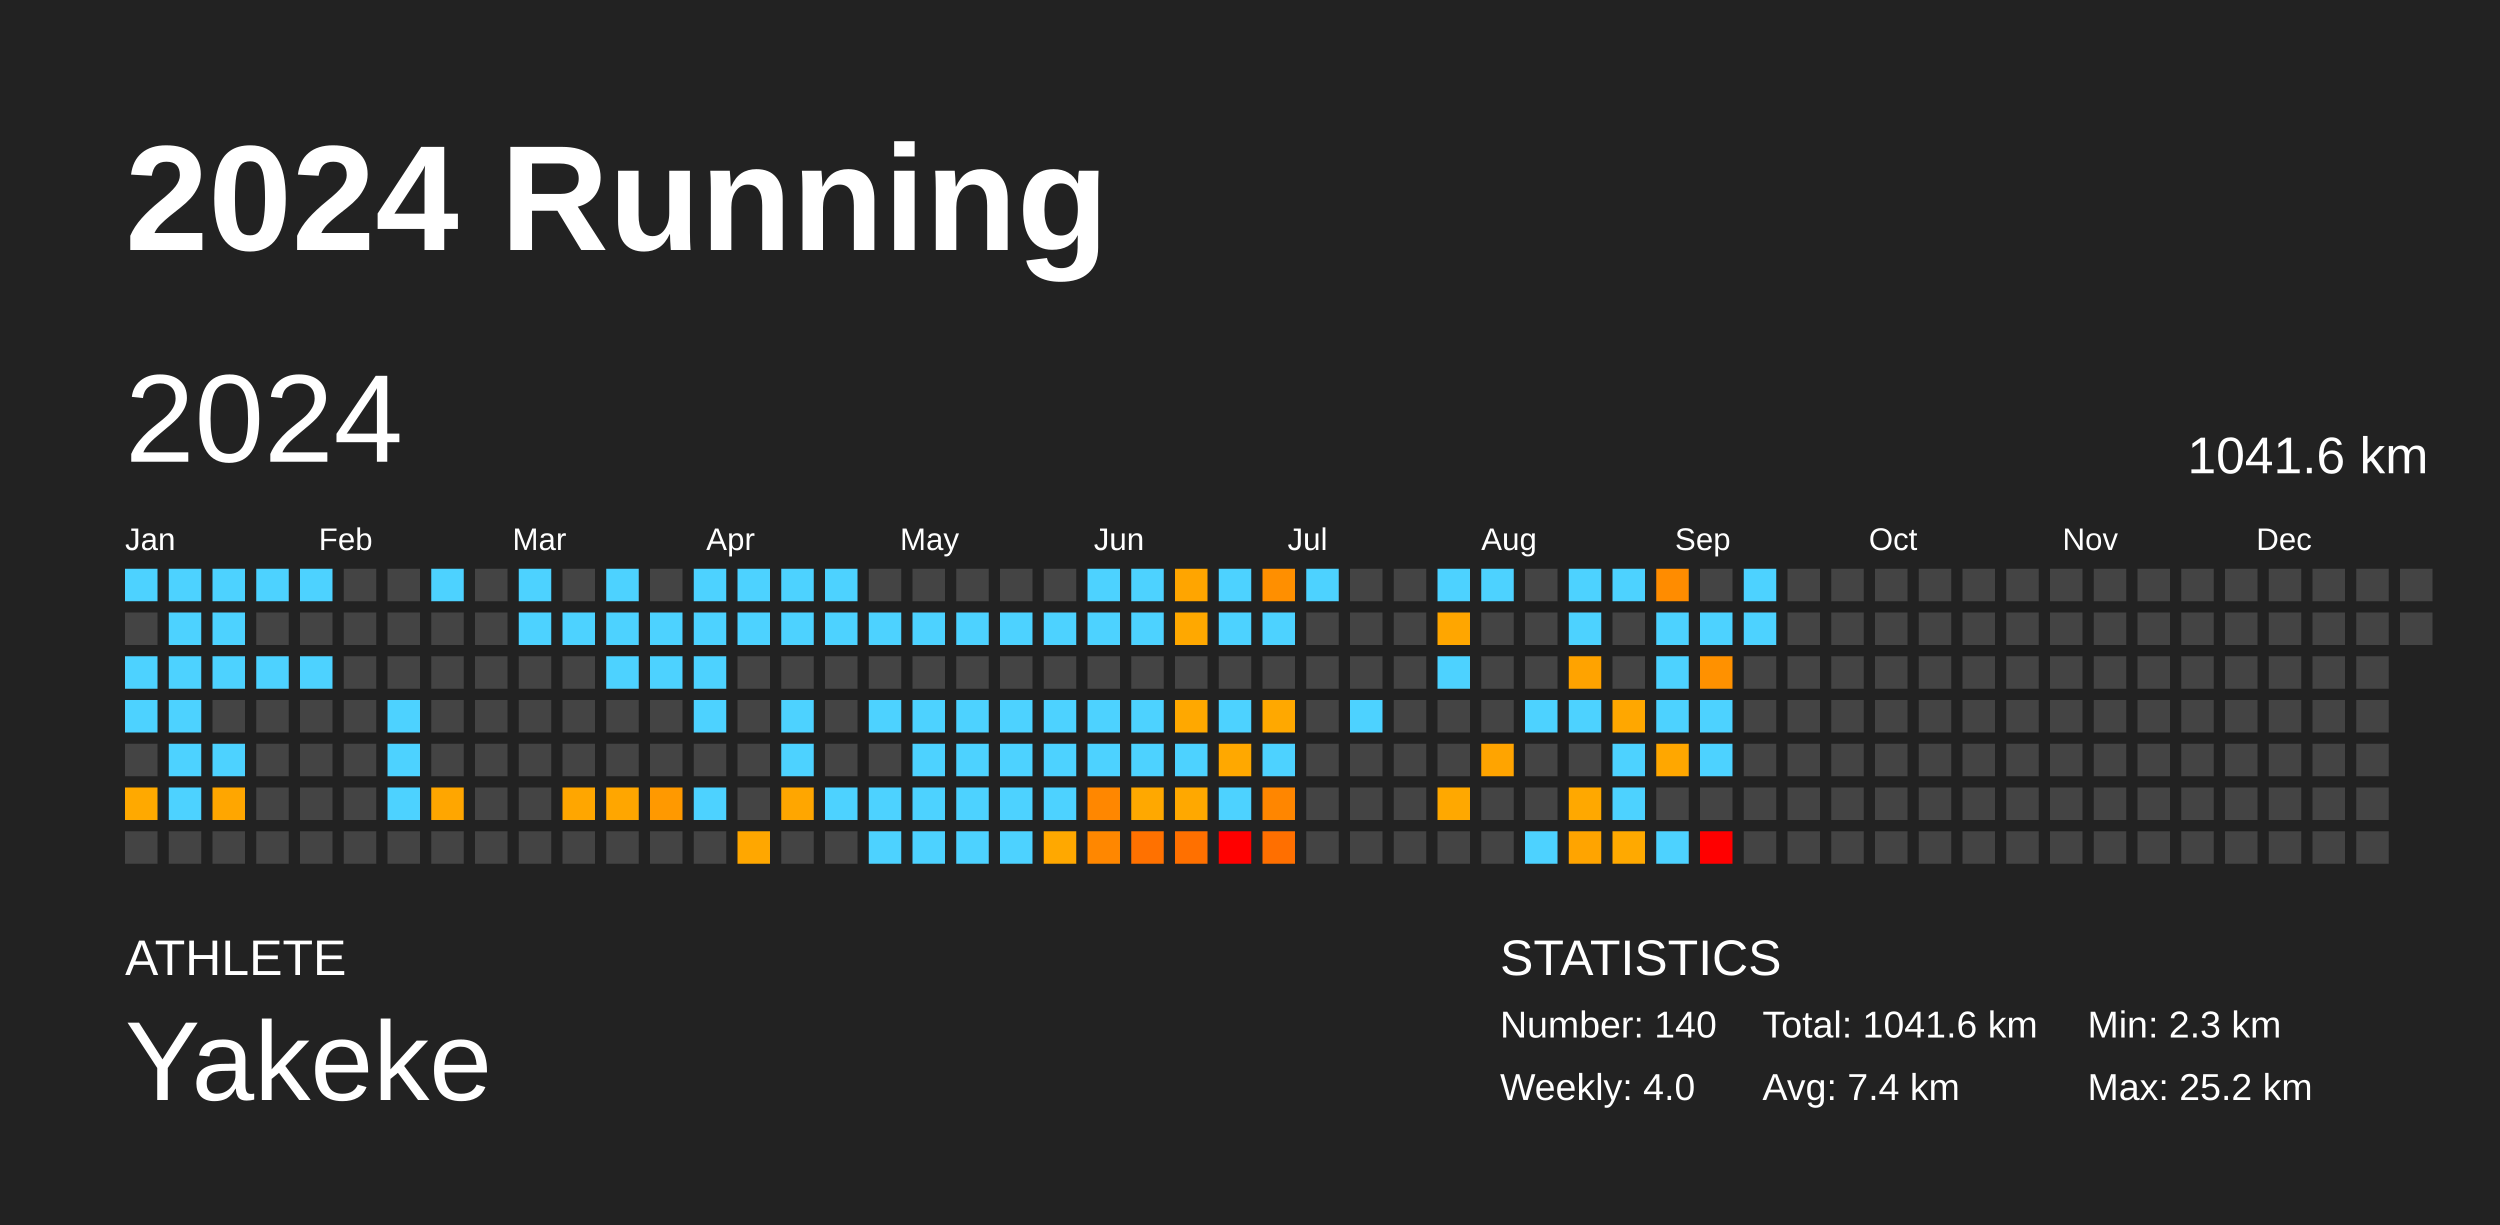
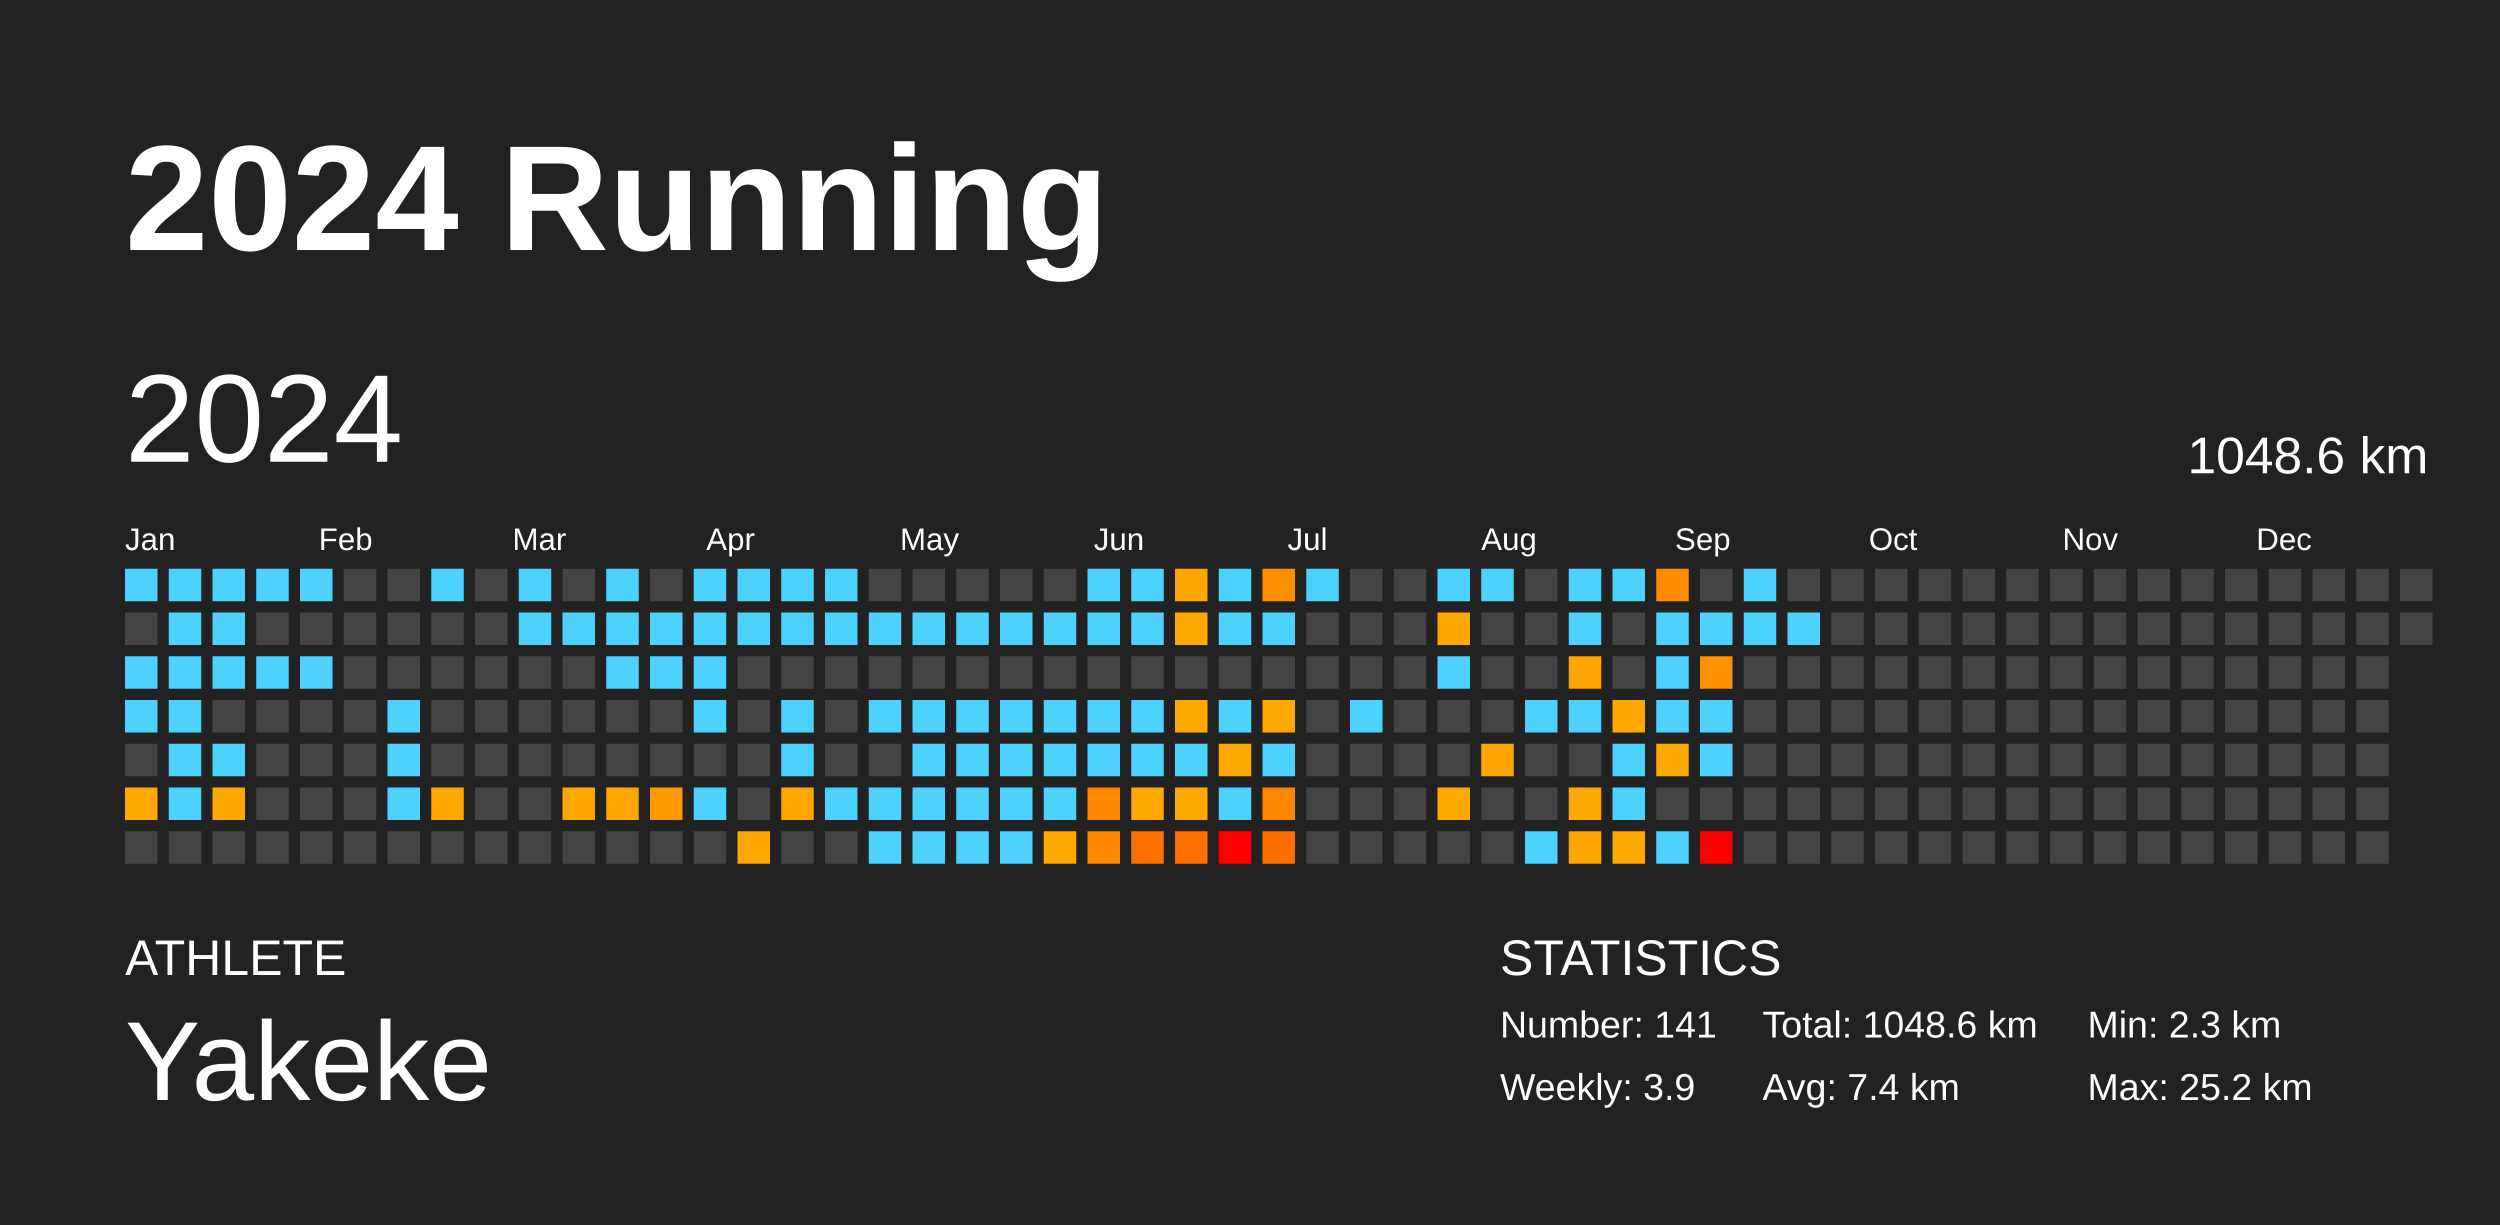
<svg xmlns="http://www.w3.org/2000/svg" baseProfile="full" height="98mm" version="1.1" viewBox="0,0,200,98" width="200mm">
  <defs />
  <rect fill="#222222" height="98" width="200" x="0" y="0" />
  <text fill="#FFFFFF" style="font-size:12px; font-family:Arial; font-weight:bold;" x="10" y="20">2024 Running</text>
  <text fill="#FFFFFF" style="font-size:4px; font-family:Arial" x="10" y="78">ATHLETE</text>
  <text fill="#FFFFFF" style="font-size:9px; font-family:Arial" x="10" y="88">Yakeke</text>
  <text fill="#FFFFFF" style="font-size:4px; font-family:Arial" x="120" y="78">STATISTICS</text>
-   <text fill="#FFFFFF" style="font-size:3px; font-family:Arial" x="120" y="83">Number: 140</text>
-   <text fill="#FFFFFF" style="font-size:3px; font-family:Arial" x="120" y="88">Weekly: 4.0</text>
-   <text fill="#FFFFFF" style="font-size:3px; font-family:Arial" x="141" y="83">Total: 1041.6 km</text>
+   <text fill="#FFFFFF" style="font-size:3px; font-family:Arial" x="120" y="83">Number: 141</text>
+   <text fill="#FFFFFF" style="font-size:3px; font-family:Arial" x="120" y="88">Weekly: 3.9</text>
+   <text fill="#FFFFFF" style="font-size:3px; font-family:Arial" x="141" y="83">Total: 1048.6 km</text>
  <text fill="#FFFFFF" style="font-size:3px; font-family:Arial" x="141" y="88">Avg: 7.4 km</text>
  <text fill="#FFFFFF" style="font-size:3px; font-family:Arial" x="167" y="83">Min: 2.3 km</text>
  <text fill="#FFFFFF" style="font-size:3px; font-family:Arial" x="167" y="88">Max: 25.2 km</text>
  <text dominant-baseline="hanging" fill="#FFFFFF" style="font-size:10.0px; font-family:Arial;" x="10" y="30">2024</text>
-   <text dominant-baseline="hanging" fill="#FFFFFF" style="font-size:4.125px; font-family:Arial;" x="175" y="35">1041.6 km</text>
+   <text dominant-baseline="hanging" fill="#FFFFFF" style="font-size:4.125px; font-family:Arial;" x="175" y="35">1048.6 km</text>
  <text fill="#FFFFFF" style="font-size:2.5px; font-family:Arial" x="10.0" y="44">Jan</text>
  <text fill="#FFFFFF" style="font-size:2.5px; font-family:Arial" x="25.5" y="44">Feb</text>
  <text fill="#FFFFFF" style="font-size:2.5px; font-family:Arial" x="41.0" y="44">Mar</text>
  <text fill="#FFFFFF" style="font-size:2.5px; font-family:Arial" x="56.5" y="44">Apr</text>
  <text fill="#FFFFFF" style="font-size:2.5px; font-family:Arial" x="72.0" y="44">May</text>
  <text fill="#FFFFFF" style="font-size:2.5px; font-family:Arial" x="87.5" y="44">Jun</text>
  <text fill="#FFFFFF" style="font-size:2.5px; font-family:Arial" x="103.0" y="44">Jul</text>
  <text fill="#FFFFFF" style="font-size:2.5px; font-family:Arial" x="118.5" y="44">Aug</text>
  <text fill="#FFFFFF" style="font-size:2.5px; font-family:Arial" x="134.0" y="44">Sep</text>
  <text fill="#FFFFFF" style="font-size:2.5px; font-family:Arial" x="149.5" y="44">Oct</text>
  <text fill="#FFFFFF" style="font-size:2.5px; font-family:Arial" x="165.0" y="44">Nov</text>
  <text fill="#FFFFFF" style="font-size:2.5px; font-family:Arial" x="180.5" y="44">Dec</text>
  <rect fill="#4dd2ff" height="2.6" width="2.6" x="10.0" y="45.5" />
  <rect fill="#444444" height="2.6" width="2.6" x="10.0" y="49.0" />
  <rect fill="#4dd2ff" height="2.6" width="2.6" x="10.0" y="52.5" />
  <rect fill="#4dd2ff" height="2.6" width="2.6" x="10.0" y="56.0" />
  <rect fill="#444444" height="2.6" width="2.6" x="10.0" y="59.5" />
  <rect fill="#ffa900" height="2.6" width="2.6" x="10.0" y="63.0" />
  <rect fill="#444444" height="2.6" width="2.6" x="10.0" y="66.5" />
  <rect fill="#4dd2ff" height="2.6" width="2.6" x="13.5" y="45.5" />
  <rect fill="#4dd2ff" height="2.6" width="2.6" x="13.5" y="49.0" />
  <rect fill="#4dd2ff" height="2.6" width="2.6" x="13.5" y="52.5" />
  <rect fill="#4dd2ff" height="2.6" width="2.6" x="13.5" y="56.0" />
  <rect fill="#4dd2ff" height="2.6" width="2.6" x="13.5" y="59.5" />
  <rect fill="#4dd2ff" height="2.6" width="2.6" x="13.5" y="63.0" />
  <rect fill="#444444" height="2.6" width="2.6" x="13.5" y="66.5" />
  <rect fill="#4dd2ff" height="2.6" width="2.6" x="17.0" y="45.5" />
  <rect fill="#4dd2ff" height="2.6" width="2.6" x="17.0" y="49.0" />
  <rect fill="#4dd2ff" height="2.6" width="2.6" x="17.0" y="52.5" />
  <rect fill="#444444" height="2.6" width="2.6" x="17.0" y="56.0" />
  <rect fill="#4dd2ff" height="2.6" width="2.6" x="17.0" y="59.5" />
  <rect fill="#ffa600" height="2.6" width="2.6" x="17.0" y="63.0" />
  <rect fill="#444444" height="2.6" width="2.6" x="17.0" y="66.5" />
  <rect fill="#4dd2ff" height="2.6" width="2.6" x="20.5" y="45.5" />
  <rect fill="#444444" height="2.6" width="2.6" x="20.5" y="49.0" />
  <rect fill="#4dd2ff" height="2.6" width="2.6" x="20.5" y="52.5" />
  <rect fill="#444444" height="2.6" width="2.6" x="20.5" y="56.0" />
  <rect fill="#444444" height="2.6" width="2.6" x="20.5" y="59.5" />
  <rect fill="#444444" height="2.6" width="2.6" x="20.5" y="63.0" />
  <rect fill="#444444" height="2.6" width="2.6" x="20.5" y="66.5" />
  <rect fill="#4dd2ff" height="2.6" width="2.6" x="24.0" y="45.5" />
  <rect fill="#444444" height="2.6" width="2.6" x="24.0" y="49.0" />
  <rect fill="#4dd2ff" height="2.6" width="2.6" x="24.0" y="52.5" />
  <rect fill="#444444" height="2.6" width="2.6" x="24.0" y="56.0" />
  <rect fill="#444444" height="2.6" width="2.6" x="24.0" y="59.5" />
  <rect fill="#444444" height="2.6" width="2.6" x="24.0" y="63.0" />
  <rect fill="#444444" height="2.6" width="2.6" x="24.0" y="66.5" />
  <rect fill="#444444" height="2.6" width="2.6" x="27.5" y="45.5" />
  <rect fill="#444444" height="2.6" width="2.6" x="27.5" y="49.0" />
  <rect fill="#444444" height="2.6" width="2.6" x="27.5" y="52.5" />
  <rect fill="#444444" height="2.6" width="2.6" x="27.5" y="56.0" />
  <rect fill="#444444" height="2.6" width="2.6" x="27.5" y="59.5" />
  <rect fill="#444444" height="2.6" width="2.6" x="27.5" y="63.0" />
  <rect fill="#444444" height="2.6" width="2.6" x="27.5" y="66.5" />
  <rect fill="#444444" height="2.6" width="2.6" x="31.0" y="45.5" />
  <rect fill="#444444" height="2.6" width="2.6" x="31.0" y="49.0" />
  <rect fill="#444444" height="2.6" width="2.6" x="31.0" y="52.5" />
  <rect fill="#4dd2ff" height="2.6" width="2.6" x="31.0" y="56.0" />
  <rect fill="#4dd2ff" height="2.6" width="2.6" x="31.0" y="59.5" />
  <rect fill="#4dd2ff" height="2.6" width="2.6" x="31.0" y="63.0" />
  <rect fill="#444444" height="2.6" width="2.6" x="31.0" y="66.5" />
  <rect fill="#4dd2ff" height="2.6" width="2.6" x="34.5" y="45.5" />
  <rect fill="#444444" height="2.6" width="2.6" x="34.5" y="49.0" />
  <rect fill="#444444" height="2.6" width="2.6" x="34.5" y="52.5" />
  <rect fill="#444444" height="2.6" width="2.6" x="34.5" y="56.0" />
  <rect fill="#444444" height="2.6" width="2.6" x="34.5" y="59.5" />
  <rect fill="#ffa600" height="2.6" width="2.6" x="34.5" y="63.0" />
  <rect fill="#444444" height="2.6" width="2.6" x="34.5" y="66.5" />
  <rect fill="#444444" height="2.6" width="2.6" x="38.0" y="45.5" />
  <rect fill="#444444" height="2.6" width="2.6" x="38.0" y="49.0" />
  <rect fill="#444444" height="2.6" width="2.6" x="38.0" y="52.5" />
  <rect fill="#444444" height="2.6" width="2.6" x="38.0" y="56.0" />
  <rect fill="#444444" height="2.6" width="2.6" x="38.0" y="59.5" />
  <rect fill="#444444" height="2.6" width="2.6" x="38.0" y="63.0" />
  <rect fill="#444444" height="2.6" width="2.6" x="38.0" y="66.5" />
  <rect fill="#4dd2ff" height="2.6" width="2.6" x="41.5" y="45.5" />
  <rect fill="#4dd2ff" height="2.6" width="2.6" x="41.5" y="49.0" />
  <rect fill="#444444" height="2.6" width="2.6" x="41.5" y="52.5" />
  <rect fill="#444444" height="2.6" width="2.6" x="41.5" y="56.0" />
  <rect fill="#444444" height="2.6" width="2.6" x="41.5" y="59.5" />
  <rect fill="#444444" height="2.6" width="2.6" x="41.5" y="63.0" />
  <rect fill="#444444" height="2.6" width="2.6" x="41.5" y="66.5" />
  <rect fill="#444444" height="2.6" width="2.6" x="45.0" y="45.5" />
  <rect fill="#4dd2ff" height="2.6" width="2.6" x="45.0" y="49.0" />
  <rect fill="#444444" height="2.6" width="2.6" x="45.0" y="52.5" />
  <rect fill="#444444" height="2.6" width="2.6" x="45.0" y="56.0" />
  <rect fill="#444444" height="2.6" width="2.6" x="45.0" y="59.5" />
  <rect fill="#ffa600" height="2.6" width="2.6" x="45.0" y="63.0" />
  <rect fill="#444444" height="2.6" width="2.6" x="45.0" y="66.5" />
  <rect fill="#4dd2ff" height="2.6" width="2.6" x="48.5" y="45.5" />
  <rect fill="#4dd2ff" height="2.6" width="2.6" x="48.5" y="49.0" />
  <rect fill="#4dd2ff" height="2.6" width="2.6" x="48.5" y="52.5" />
  <rect fill="#444444" height="2.6" width="2.6" x="48.5" y="56.0" />
  <rect fill="#444444" height="2.6" width="2.6" x="48.5" y="59.5" />
  <rect fill="#ffa600" height="2.6" width="2.6" x="48.5" y="63.0" />
  <rect fill="#444444" height="2.6" width="2.6" x="48.5" y="66.5" />
  <rect fill="#444444" height="2.6" width="2.6" x="52.0" y="45.5" />
  <rect fill="#4dd2ff" height="2.6" width="2.6" x="52.0" y="49.0" />
  <rect fill="#4dd2ff" height="2.6" width="2.6" x="52.0" y="52.5" />
  <rect fill="#444444" height="2.6" width="2.6" x="52.0" y="56.0" />
  <rect fill="#444444" height="2.6" width="2.6" x="52.0" y="59.5" />
  <rect fill="#ff9900" height="2.6" width="2.6" x="52.0" y="63.0" />
  <rect fill="#444444" height="2.6" width="2.6" x="52.0" y="66.5" />
  <rect fill="#4dd2ff" height="2.6" width="2.6" x="55.5" y="45.5" />
  <rect fill="#4dd2ff" height="2.6" width="2.6" x="55.5" y="49.0" />
  <rect fill="#4dd2ff" height="2.6" width="2.6" x="55.5" y="52.5" />
  <rect fill="#4dd2ff" height="2.6" width="2.6" x="55.5" y="56.0" />
  <rect fill="#444444" height="2.6" width="2.6" x="55.5" y="59.5" />
  <rect fill="#4dd2ff" height="2.6" width="2.6" x="55.5" y="63.0" />
  <rect fill="#444444" height="2.6" width="2.6" x="55.5" y="66.5" />
  <rect fill="#4dd2ff" height="2.6" width="2.6" x="59.0" y="45.5" />
  <rect fill="#4dd2ff" height="2.6" width="2.6" x="59.0" y="49.0" />
  <rect fill="#444444" height="2.6" width="2.6" x="59.0" y="52.5" />
  <rect fill="#444444" height="2.6" width="2.6" x="59.0" y="56.0" />
  <rect fill="#444444" height="2.6" width="2.6" x="59.0" y="59.5" />
  <rect fill="#444444" height="2.6" width="2.6" x="59.0" y="63.0" />
  <rect fill="#ffa700" height="2.6" width="2.6" x="59.0" y="66.5" />
  <rect fill="#4dd2ff" height="2.6" width="2.6" x="62.5" y="45.5" />
  <rect fill="#4dd2ff" height="2.6" width="2.6" x="62.5" y="49.0" />
  <rect fill="#444444" height="2.6" width="2.6" x="62.5" y="52.5" />
  <rect fill="#4dd2ff" height="2.6" width="2.6" x="62.5" y="56.0" />
  <rect fill="#4dd2ff" height="2.6" width="2.6" x="62.5" y="59.5" />
  <rect fill="#ffa600" height="2.6" width="2.6" x="62.5" y="63.0" />
  <rect fill="#444444" height="2.6" width="2.6" x="62.5" y="66.5" />
  <rect fill="#4dd2ff" height="2.6" width="2.6" x="66.0" y="45.5" />
  <rect fill="#4dd2ff" height="2.6" width="2.6" x="66.0" y="49.0" />
  <rect fill="#444444" height="2.6" width="2.6" x="66.0" y="52.5" />
  <rect fill="#444444" height="2.6" width="2.6" x="66.0" y="56.0" />
  <rect fill="#444444" height="2.6" width="2.6" x="66.0" y="59.5" />
  <rect fill="#4dd2ff" height="2.6" width="2.6" x="66.0" y="63.0" />
  <rect fill="#444444" height="2.6" width="2.6" x="66.0" y="66.5" />
  <rect fill="#444444" height="2.6" width="2.6" x="69.5" y="45.5" />
  <rect fill="#4dd2ff" height="2.6" width="2.6" x="69.5" y="49.0" />
  <rect fill="#444444" height="2.6" width="2.6" x="69.5" y="52.5" />
  <rect fill="#4dd2ff" height="2.6" width="2.6" x="69.5" y="56.0" />
  <rect fill="#444444" height="2.6" width="2.6" x="69.5" y="59.5" />
  <rect fill="#4dd2ff" height="2.6" width="2.6" x="69.5" y="63.0" />
  <rect fill="#4dd2ff" height="2.6" width="2.6" x="69.5" y="66.5" />
  <rect fill="#444444" height="2.6" width="2.6" x="73.0" y="45.5" />
  <rect fill="#4dd2ff" height="2.6" width="2.6" x="73.0" y="49.0" />
  <rect fill="#444444" height="2.6" width="2.6" x="73.0" y="52.5" />
  <rect fill="#4dd2ff" height="2.6" width="2.6" x="73.0" y="56.0" />
  <rect fill="#4dd2ff" height="2.6" width="2.6" x="73.0" y="59.5" />
  <rect fill="#4dd2ff" height="2.6" width="2.6" x="73.0" y="63.0" />
  <rect fill="#4dd2ff" height="2.6" width="2.6" x="73.0" y="66.5" />
  <rect fill="#444444" height="2.6" width="2.6" x="76.5" y="45.5" />
  <rect fill="#4dd2ff" height="2.6" width="2.6" x="76.5" y="49.0" />
  <rect fill="#444444" height="2.6" width="2.6" x="76.5" y="52.5" />
  <rect fill="#4dd2ff" height="2.6" width="2.6" x="76.5" y="56.0" />
  <rect fill="#4dd2ff" height="2.6" width="2.6" x="76.5" y="59.5" />
  <rect fill="#4dd2ff" height="2.6" width="2.6" x="76.5" y="63.0" />
  <rect fill="#4dd2ff" height="2.6" width="2.6" x="76.5" y="66.5" />
  <rect fill="#444444" height="2.6" width="2.6" x="80.0" y="45.5" />
  <rect fill="#4dd2ff" height="2.6" width="2.6" x="80.0" y="49.0" />
  <rect fill="#444444" height="2.6" width="2.6" x="80.0" y="52.5" />
  <rect fill="#4dd2ff" height="2.6" width="2.6" x="80.0" y="56.0" />
  <rect fill="#4dd2ff" height="2.6" width="2.6" x="80.0" y="59.5" />
  <rect fill="#4dd2ff" height="2.6" width="2.6" x="80.0" y="63.0" />
  <rect fill="#4dd2ff" height="2.6" width="2.6" x="80.0" y="66.5" />
  <rect fill="#444444" height="2.6" width="2.6" x="83.5" y="45.5" />
  <rect fill="#4dd2ff" height="2.6" width="2.6" x="83.5" y="49.0" />
  <rect fill="#444444" height="2.6" width="2.6" x="83.5" y="52.5" />
  <rect fill="#4dd2ff" height="2.6" width="2.6" x="83.5" y="56.0" />
  <rect fill="#4dd2ff" height="2.6" width="2.6" x="83.5" y="59.5" />
  <rect fill="#4dd2ff" height="2.6" width="2.6" x="83.5" y="63.0" />
  <rect fill="#ffa800" height="2.6" width="2.6" x="83.5" y="66.5" />
  <rect fill="#4dd2ff" height="2.6" width="2.6" x="87.0" y="45.5" />
  <rect fill="#4dd2ff" height="2.6" width="2.6" x="87.0" y="49.0" />
  <rect fill="#444444" height="2.6" width="2.6" x="87.0" y="52.5" />
  <rect fill="#4dd2ff" height="2.6" width="2.6" x="87.0" y="56.0" />
  <rect fill="#4dd2ff" height="2.6" width="2.6" x="87.0" y="59.5" />
  <rect fill="#ff8700" height="2.6" width="2.6" x="87.0" y="63.0" />
  <rect fill="#ff8700" height="2.6" width="2.6" x="87.0" y="66.5" />
  <rect fill="#4dd2ff" height="2.6" width="2.6" x="90.5" y="45.5" />
  <rect fill="#4dd2ff" height="2.6" width="2.6" x="90.5" y="49.0" />
  <rect fill="#444444" height="2.6" width="2.6" x="90.5" y="52.5" />
  <rect fill="#4dd2ff" height="2.6" width="2.6" x="90.5" y="56.0" />
  <rect fill="#4dd2ff" height="2.6" width="2.6" x="90.5" y="59.5" />
  <rect fill="#ffa800" height="2.6" width="2.6" x="90.5" y="63.0" />
  <rect fill="#ff7100" height="2.6" width="2.6" x="90.5" y="66.5" />
  <rect fill="#ffa500" height="2.6" width="2.6" x="94.0" y="45.5" />
  <rect fill="#ffa800" height="2.6" width="2.6" x="94.0" y="49.0" />
  <rect fill="#444444" height="2.6" width="2.6" x="94.0" y="52.5" />
  <rect fill="#ffa800" height="2.6" width="2.6" x="94.0" y="56.0" />
  <rect fill="#4dd2ff" height="2.6" width="2.6" x="94.0" y="59.5" />
  <rect fill="#ffa800" height="2.6" width="2.6" x="94.0" y="63.0" />
  <rect fill="#ff7000" height="2.6" width="2.6" x="94.0" y="66.5" />
  <rect fill="#4dd2ff" height="2.6" width="2.6" x="97.5" y="45.5" />
  <rect fill="#4dd2ff" height="2.6" width="2.6" x="97.5" y="49.0" />
  <rect fill="#444444" height="2.6" width="2.6" x="97.5" y="52.5" />
  <rect fill="#4dd2ff" height="2.6" width="2.6" x="97.5" y="56.0" />
  <rect fill="#ffa800" height="2.6" width="2.6" x="97.5" y="59.5" />
  <rect fill="#4dd2ff" height="2.6" width="2.6" x="97.5" y="63.0" />
  <rect fill="red" height="2.6" width="2.6" x="97.5" y="66.5" />
  <rect fill="#ff8f00" height="2.6" width="2.6" x="101.0" y="45.5" />
  <rect fill="#4dd2ff" height="2.6" width="2.6" x="101.0" y="49.0" />
  <rect fill="#444444" height="2.6" width="2.6" x="101.0" y="52.5" />
  <rect fill="#ffa800" height="2.6" width="2.6" x="101.0" y="56.0" />
  <rect fill="#4dd2ff" height="2.6" width="2.6" x="101.0" y="59.5" />
  <rect fill="#ff8600" height="2.6" width="2.6" x="101.0" y="63.0" />
  <rect fill="#ff6f00" height="2.6" width="2.6" x="101.0" y="66.5" />
  <rect fill="#4dd2ff" height="2.6" width="2.6" x="104.5" y="45.5" />
  <rect fill="#444444" height="2.6" width="2.6" x="104.5" y="49.0" />
  <rect fill="#444444" height="2.6" width="2.6" x="104.5" y="52.5" />
  <rect fill="#444444" height="2.6" width="2.6" x="104.5" y="56.0" />
  <rect fill="#444444" height="2.6" width="2.6" x="104.5" y="59.5" />
  <rect fill="#444444" height="2.6" width="2.6" x="104.5" y="63.0" />
  <rect fill="#444444" height="2.6" width="2.6" x="104.5" y="66.5" />
  <rect fill="#444444" height="2.6" width="2.6" x="108.0" y="45.5" />
  <rect fill="#444444" height="2.6" width="2.6" x="108.0" y="49.0" />
  <rect fill="#444444" height="2.6" width="2.6" x="108.0" y="52.5" />
  <rect fill="#4dd2ff" height="2.6" width="2.6" x="108.0" y="56.0" />
  <rect fill="#444444" height="2.6" width="2.6" x="108.0" y="59.5" />
  <rect fill="#444444" height="2.6" width="2.6" x="108.0" y="63.0" />
  <rect fill="#444444" height="2.6" width="2.6" x="108.0" y="66.5" />
  <rect fill="#444444" height="2.6" width="2.6" x="111.5" y="45.5" />
  <rect fill="#444444" height="2.6" width="2.6" x="111.5" y="49.0" />
  <rect fill="#444444" height="2.6" width="2.6" x="111.5" y="52.5" />
  <rect fill="#444444" height="2.6" width="2.6" x="111.5" y="56.0" />
  <rect fill="#444444" height="2.6" width="2.6" x="111.5" y="59.5" />
  <rect fill="#444444" height="2.6" width="2.6" x="111.5" y="63.0" />
  <rect fill="#444444" height="2.6" width="2.6" x="111.5" y="66.5" />
  <rect fill="#4dd2ff" height="2.6" width="2.6" x="115.0" y="45.5" />
  <rect fill="#ffa600" height="2.6" width="2.6" x="115.0" y="49.0" />
  <rect fill="#4dd2ff" height="2.6" width="2.6" x="115.0" y="52.5" />
  <rect fill="#444444" height="2.6" width="2.6" x="115.0" y="56.0" />
  <rect fill="#444444" height="2.6" width="2.6" x="115.0" y="59.5" />
  <rect fill="#ffa800" height="2.6" width="2.6" x="115.0" y="63.0" />
  <rect fill="#444444" height="2.6" width="2.6" x="115.0" y="66.5" />
  <rect fill="#4dd2ff" height="2.6" width="2.6" x="118.5" y="45.5" />
  <rect fill="#444444" height="2.6" width="2.6" x="118.5" y="49.0" />
  <rect fill="#444444" height="2.6" width="2.6" x="118.5" y="52.5" />
  <rect fill="#444444" height="2.6" width="2.6" x="118.5" y="56.0" />
  <rect fill="#ffa400" height="2.6" width="2.6" x="118.5" y="59.5" />
  <rect fill="#444444" height="2.6" width="2.6" x="118.5" y="63.0" />
  <rect fill="#444444" height="2.6" width="2.6" x="118.5" y="66.5" />
  <rect fill="#444444" height="2.6" width="2.6" x="122.0" y="45.5" />
  <rect fill="#444444" height="2.6" width="2.6" x="122.0" y="49.0" />
  <rect fill="#444444" height="2.6" width="2.6" x="122.0" y="52.5" />
  <rect fill="#4dd2ff" height="2.6" width="2.6" x="122.0" y="56.0" />
  <rect fill="#444444" height="2.6" width="2.6" x="122.0" y="59.5" />
  <rect fill="#444444" height="2.6" width="2.6" x="122.0" y="63.0" />
  <rect fill="#4dd2ff" height="2.6" width="2.6" x="122.0" y="66.5" />
  <rect fill="#4dd2ff" height="2.6" width="2.6" x="125.5" y="45.5" />
  <rect fill="#4dd2ff" height="2.6" width="2.6" x="125.5" y="49.0" />
  <rect fill="#ffa300" height="2.6" width="2.6" x="125.5" y="52.5" />
  <rect fill="#4dd2ff" height="2.6" width="2.6" x="125.5" y="56.0" />
  <rect fill="#444444" height="2.6" width="2.6" x="125.5" y="59.5" />
  <rect fill="#ffa800" height="2.6" width="2.6" x="125.5" y="63.0" />
  <rect fill="#ffa400" height="2.6" width="2.6" x="125.5" y="66.5" />
  <rect fill="#4dd2ff" height="2.6" width="2.6" x="129.0" y="45.5" />
  <rect fill="#444444" height="2.6" width="2.6" x="129.0" y="49.0" />
  <rect fill="#444444" height="2.6" width="2.6" x="129.0" y="52.5" />
  <rect fill="#ffa700" height="2.6" width="2.6" x="129.0" y="56.0" />
  <rect fill="#4dd2ff" height="2.6" width="2.6" x="129.0" y="59.5" />
  <rect fill="#4dd2ff" height="2.6" width="2.6" x="129.0" y="63.0" />
  <rect fill="#ffa900" height="2.6" width="2.6" x="129.0" y="66.5" />
  <rect fill="#ff8c00" height="2.6" width="2.6" x="132.5" y="45.5" />
  <rect fill="#4dd2ff" height="2.6" width="2.6" x="132.5" y="49.0" />
  <rect fill="#4dd2ff" height="2.6" width="2.6" x="132.5" y="52.5" />
  <rect fill="#4dd2ff" height="2.6" width="2.6" x="132.5" y="56.0" />
  <rect fill="#ffa700" height="2.6" width="2.6" x="132.5" y="59.5" />
  <rect fill="#444444" height="2.6" width="2.6" x="132.5" y="63.0" />
  <rect fill="#4dd2ff" height="2.6" width="2.6" x="132.5" y="66.5" />
  <rect fill="#444444" height="2.6" width="2.6" x="136.0" y="45.5" />
  <rect fill="#4dd2ff" height="2.6" width="2.6" x="136.0" y="49.0" />
  <rect fill="#ff9100" height="2.6" width="2.6" x="136.0" y="52.5" />
  <rect fill="#4dd2ff" height="2.6" width="2.6" x="136.0" y="56.0" />
  <rect fill="#4dd2ff" height="2.6" width="2.6" x="136.0" y="59.5" />
  <rect fill="#444444" height="2.6" width="2.6" x="136.0" y="63.0" />
  <rect fill="red" height="2.6" width="2.6" x="136.0" y="66.5" />
  <rect fill="#4dd2ff" height="2.6" width="2.6" x="139.5" y="45.5" />
  <rect fill="#4dd2ff" height="2.6" width="2.6" x="139.5" y="49.0" />
  <rect fill="#444444" height="2.6" width="2.6" x="139.5" y="52.5" />
  <rect fill="#444444" height="2.6" width="2.6" x="139.5" y="56.0" />
  <rect fill="#444444" height="2.6" width="2.6" x="139.5" y="59.5" />
  <rect fill="#444444" height="2.6" width="2.6" x="139.5" y="63.0" />
  <rect fill="#444444" height="2.6" width="2.6" x="139.5" y="66.5" />
  <rect fill="#444444" height="2.6" width="2.6" x="143.0" y="45.5" />
-   <rect fill="#444444" height="2.6" width="2.6" x="143.0" y="49.0" />
+   <rect fill="#4dd2ff" height="2.6" width="2.6" x="143.0" y="49.0" />
  <rect fill="#444444" height="2.6" width="2.6" x="143.0" y="52.5" />
  <rect fill="#444444" height="2.6" width="2.6" x="143.0" y="56.0" />
  <rect fill="#444444" height="2.6" width="2.6" x="143.0" y="59.5" />
  <rect fill="#444444" height="2.6" width="2.6" x="143.0" y="63.0" />
  <rect fill="#444444" height="2.6" width="2.6" x="143.0" y="66.5" />
  <rect fill="#444444" height="2.6" width="2.6" x="146.5" y="45.5" />
  <rect fill="#444444" height="2.6" width="2.6" x="146.5" y="49.0" />
  <rect fill="#444444" height="2.6" width="2.6" x="146.5" y="52.5" />
  <rect fill="#444444" height="2.6" width="2.6" x="146.5" y="56.0" />
  <rect fill="#444444" height="2.6" width="2.6" x="146.5" y="59.5" />
  <rect fill="#444444" height="2.6" width="2.6" x="146.5" y="63.0" />
  <rect fill="#444444" height="2.6" width="2.6" x="146.5" y="66.5" />
  <rect fill="#444444" height="2.6" width="2.6" x="150.0" y="45.5" />
  <rect fill="#444444" height="2.6" width="2.6" x="150.0" y="49.0" />
  <rect fill="#444444" height="2.6" width="2.6" x="150.0" y="52.5" />
  <rect fill="#444444" height="2.6" width="2.6" x="150.0" y="56.0" />
  <rect fill="#444444" height="2.6" width="2.6" x="150.0" y="59.5" />
  <rect fill="#444444" height="2.6" width="2.6" x="150.0" y="63.0" />
  <rect fill="#444444" height="2.6" width="2.6" x="150.0" y="66.5" />
  <rect fill="#444444" height="2.6" width="2.6" x="153.5" y="45.5" />
  <rect fill="#444444" height="2.6" width="2.6" x="153.5" y="49.0" />
  <rect fill="#444444" height="2.6" width="2.6" x="153.5" y="52.5" />
  <rect fill="#444444" height="2.6" width="2.6" x="153.5" y="56.0" />
  <rect fill="#444444" height="2.6" width="2.6" x="153.5" y="59.5" />
  <rect fill="#444444" height="2.6" width="2.6" x="153.5" y="63.0" />
  <rect fill="#444444" height="2.6" width="2.6" x="153.5" y="66.5" />
  <rect fill="#444444" height="2.6" width="2.6" x="157.0" y="45.5" />
  <rect fill="#444444" height="2.6" width="2.6" x="157.0" y="49.0" />
  <rect fill="#444444" height="2.6" width="2.6" x="157.0" y="52.5" />
  <rect fill="#444444" height="2.6" width="2.6" x="157.0" y="56.0" />
  <rect fill="#444444" height="2.6" width="2.6" x="157.0" y="59.5" />
  <rect fill="#444444" height="2.6" width="2.6" x="157.0" y="63.0" />
  <rect fill="#444444" height="2.6" width="2.6" x="157.0" y="66.5" />
  <rect fill="#444444" height="2.6" width="2.6" x="160.5" y="45.5" />
  <rect fill="#444444" height="2.6" width="2.6" x="160.5" y="49.0" />
  <rect fill="#444444" height="2.6" width="2.6" x="160.5" y="52.5" />
  <rect fill="#444444" height="2.6" width="2.6" x="160.5" y="56.0" />
  <rect fill="#444444" height="2.6" width="2.6" x="160.5" y="59.5" />
  <rect fill="#444444" height="2.6" width="2.6" x="160.5" y="63.0" />
  <rect fill="#444444" height="2.6" width="2.6" x="160.5" y="66.5" />
  <rect fill="#444444" height="2.6" width="2.6" x="164.0" y="45.5" />
  <rect fill="#444444" height="2.6" width="2.6" x="164.0" y="49.0" />
  <rect fill="#444444" height="2.6" width="2.6" x="164.0" y="52.5" />
  <rect fill="#444444" height="2.6" width="2.6" x="164.0" y="56.0" />
  <rect fill="#444444" height="2.6" width="2.6" x="164.0" y="59.5" />
  <rect fill="#444444" height="2.6" width="2.6" x="164.0" y="63.0" />
  <rect fill="#444444" height="2.6" width="2.6" x="164.0" y="66.5" />
  <rect fill="#444444" height="2.6" width="2.6" x="167.5" y="45.5" />
  <rect fill="#444444" height="2.6" width="2.6" x="167.5" y="49.0" />
  <rect fill="#444444" height="2.6" width="2.6" x="167.5" y="52.5" />
  <rect fill="#444444" height="2.6" width="2.6" x="167.5" y="56.0" />
  <rect fill="#444444" height="2.6" width="2.6" x="167.5" y="59.5" />
  <rect fill="#444444" height="2.6" width="2.6" x="167.5" y="63.0" />
  <rect fill="#444444" height="2.6" width="2.6" x="167.5" y="66.5" />
  <rect fill="#444444" height="2.6" width="2.6" x="171.0" y="45.5" />
  <rect fill="#444444" height="2.6" width="2.6" x="171.0" y="49.0" />
  <rect fill="#444444" height="2.6" width="2.6" x="171.0" y="52.5" />
  <rect fill="#444444" height="2.6" width="2.6" x="171.0" y="56.0" />
  <rect fill="#444444" height="2.6" width="2.6" x="171.0" y="59.5" />
  <rect fill="#444444" height="2.6" width="2.6" x="171.0" y="63.0" />
  <rect fill="#444444" height="2.6" width="2.6" x="171.0" y="66.5" />
  <rect fill="#444444" height="2.6" width="2.6" x="174.5" y="45.5" />
  <rect fill="#444444" height="2.6" width="2.6" x="174.5" y="49.0" />
  <rect fill="#444444" height="2.6" width="2.6" x="174.5" y="52.5" />
  <rect fill="#444444" height="2.6" width="2.6" x="174.5" y="56.0" />
  <rect fill="#444444" height="2.6" width="2.6" x="174.5" y="59.5" />
  <rect fill="#444444" height="2.6" width="2.6" x="174.5" y="63.0" />
  <rect fill="#444444" height="2.6" width="2.6" x="174.5" y="66.5" />
  <rect fill="#444444" height="2.6" width="2.6" x="178.0" y="45.5" />
  <rect fill="#444444" height="2.6" width="2.6" x="178.0" y="49.0" />
  <rect fill="#444444" height="2.6" width="2.6" x="178.0" y="52.5" />
  <rect fill="#444444" height="2.6" width="2.6" x="178.0" y="56.0" />
  <rect fill="#444444" height="2.6" width="2.6" x="178.0" y="59.5" />
  <rect fill="#444444" height="2.6" width="2.6" x="178.0" y="63.0" />
  <rect fill="#444444" height="2.6" width="2.6" x="178.0" y="66.5" />
  <rect fill="#444444" height="2.6" width="2.6" x="181.5" y="45.5" />
  <rect fill="#444444" height="2.6" width="2.6" x="181.5" y="49.0" />
  <rect fill="#444444" height="2.6" width="2.6" x="181.5" y="52.5" />
  <rect fill="#444444" height="2.6" width="2.6" x="181.5" y="56.0" />
  <rect fill="#444444" height="2.6" width="2.6" x="181.5" y="59.5" />
  <rect fill="#444444" height="2.6" width="2.6" x="181.5" y="63.0" />
  <rect fill="#444444" height="2.6" width="2.6" x="181.5" y="66.5" />
  <rect fill="#444444" height="2.6" width="2.6" x="185.0" y="45.5" />
  <rect fill="#444444" height="2.6" width="2.6" x="185.0" y="49.0" />
  <rect fill="#444444" height="2.6" width="2.6" x="185.0" y="52.5" />
  <rect fill="#444444" height="2.6" width="2.6" x="185.0" y="56.0" />
  <rect fill="#444444" height="2.6" width="2.6" x="185.0" y="59.5" />
  <rect fill="#444444" height="2.6" width="2.6" x="185.0" y="63.0" />
  <rect fill="#444444" height="2.6" width="2.6" x="185.0" y="66.5" />
  <rect fill="#444444" height="2.6" width="2.6" x="188.5" y="45.5" />
  <rect fill="#444444" height="2.6" width="2.6" x="188.5" y="49.0" />
  <rect fill="#444444" height="2.6" width="2.6" x="188.5" y="52.5" />
  <rect fill="#444444" height="2.6" width="2.6" x="188.5" y="56.0" />
  <rect fill="#444444" height="2.6" width="2.6" x="188.5" y="59.5" />
  <rect fill="#444444" height="2.6" width="2.6" x="188.5" y="63.0" />
  <rect fill="#444444" height="2.6" width="2.6" x="188.5" y="66.5" />
  <rect fill="#444444" height="2.6" width="2.6" x="192.0" y="45.5" />
  <rect fill="#444444" height="2.6" width="2.6" x="192.0" y="49.0" />
</svg>
